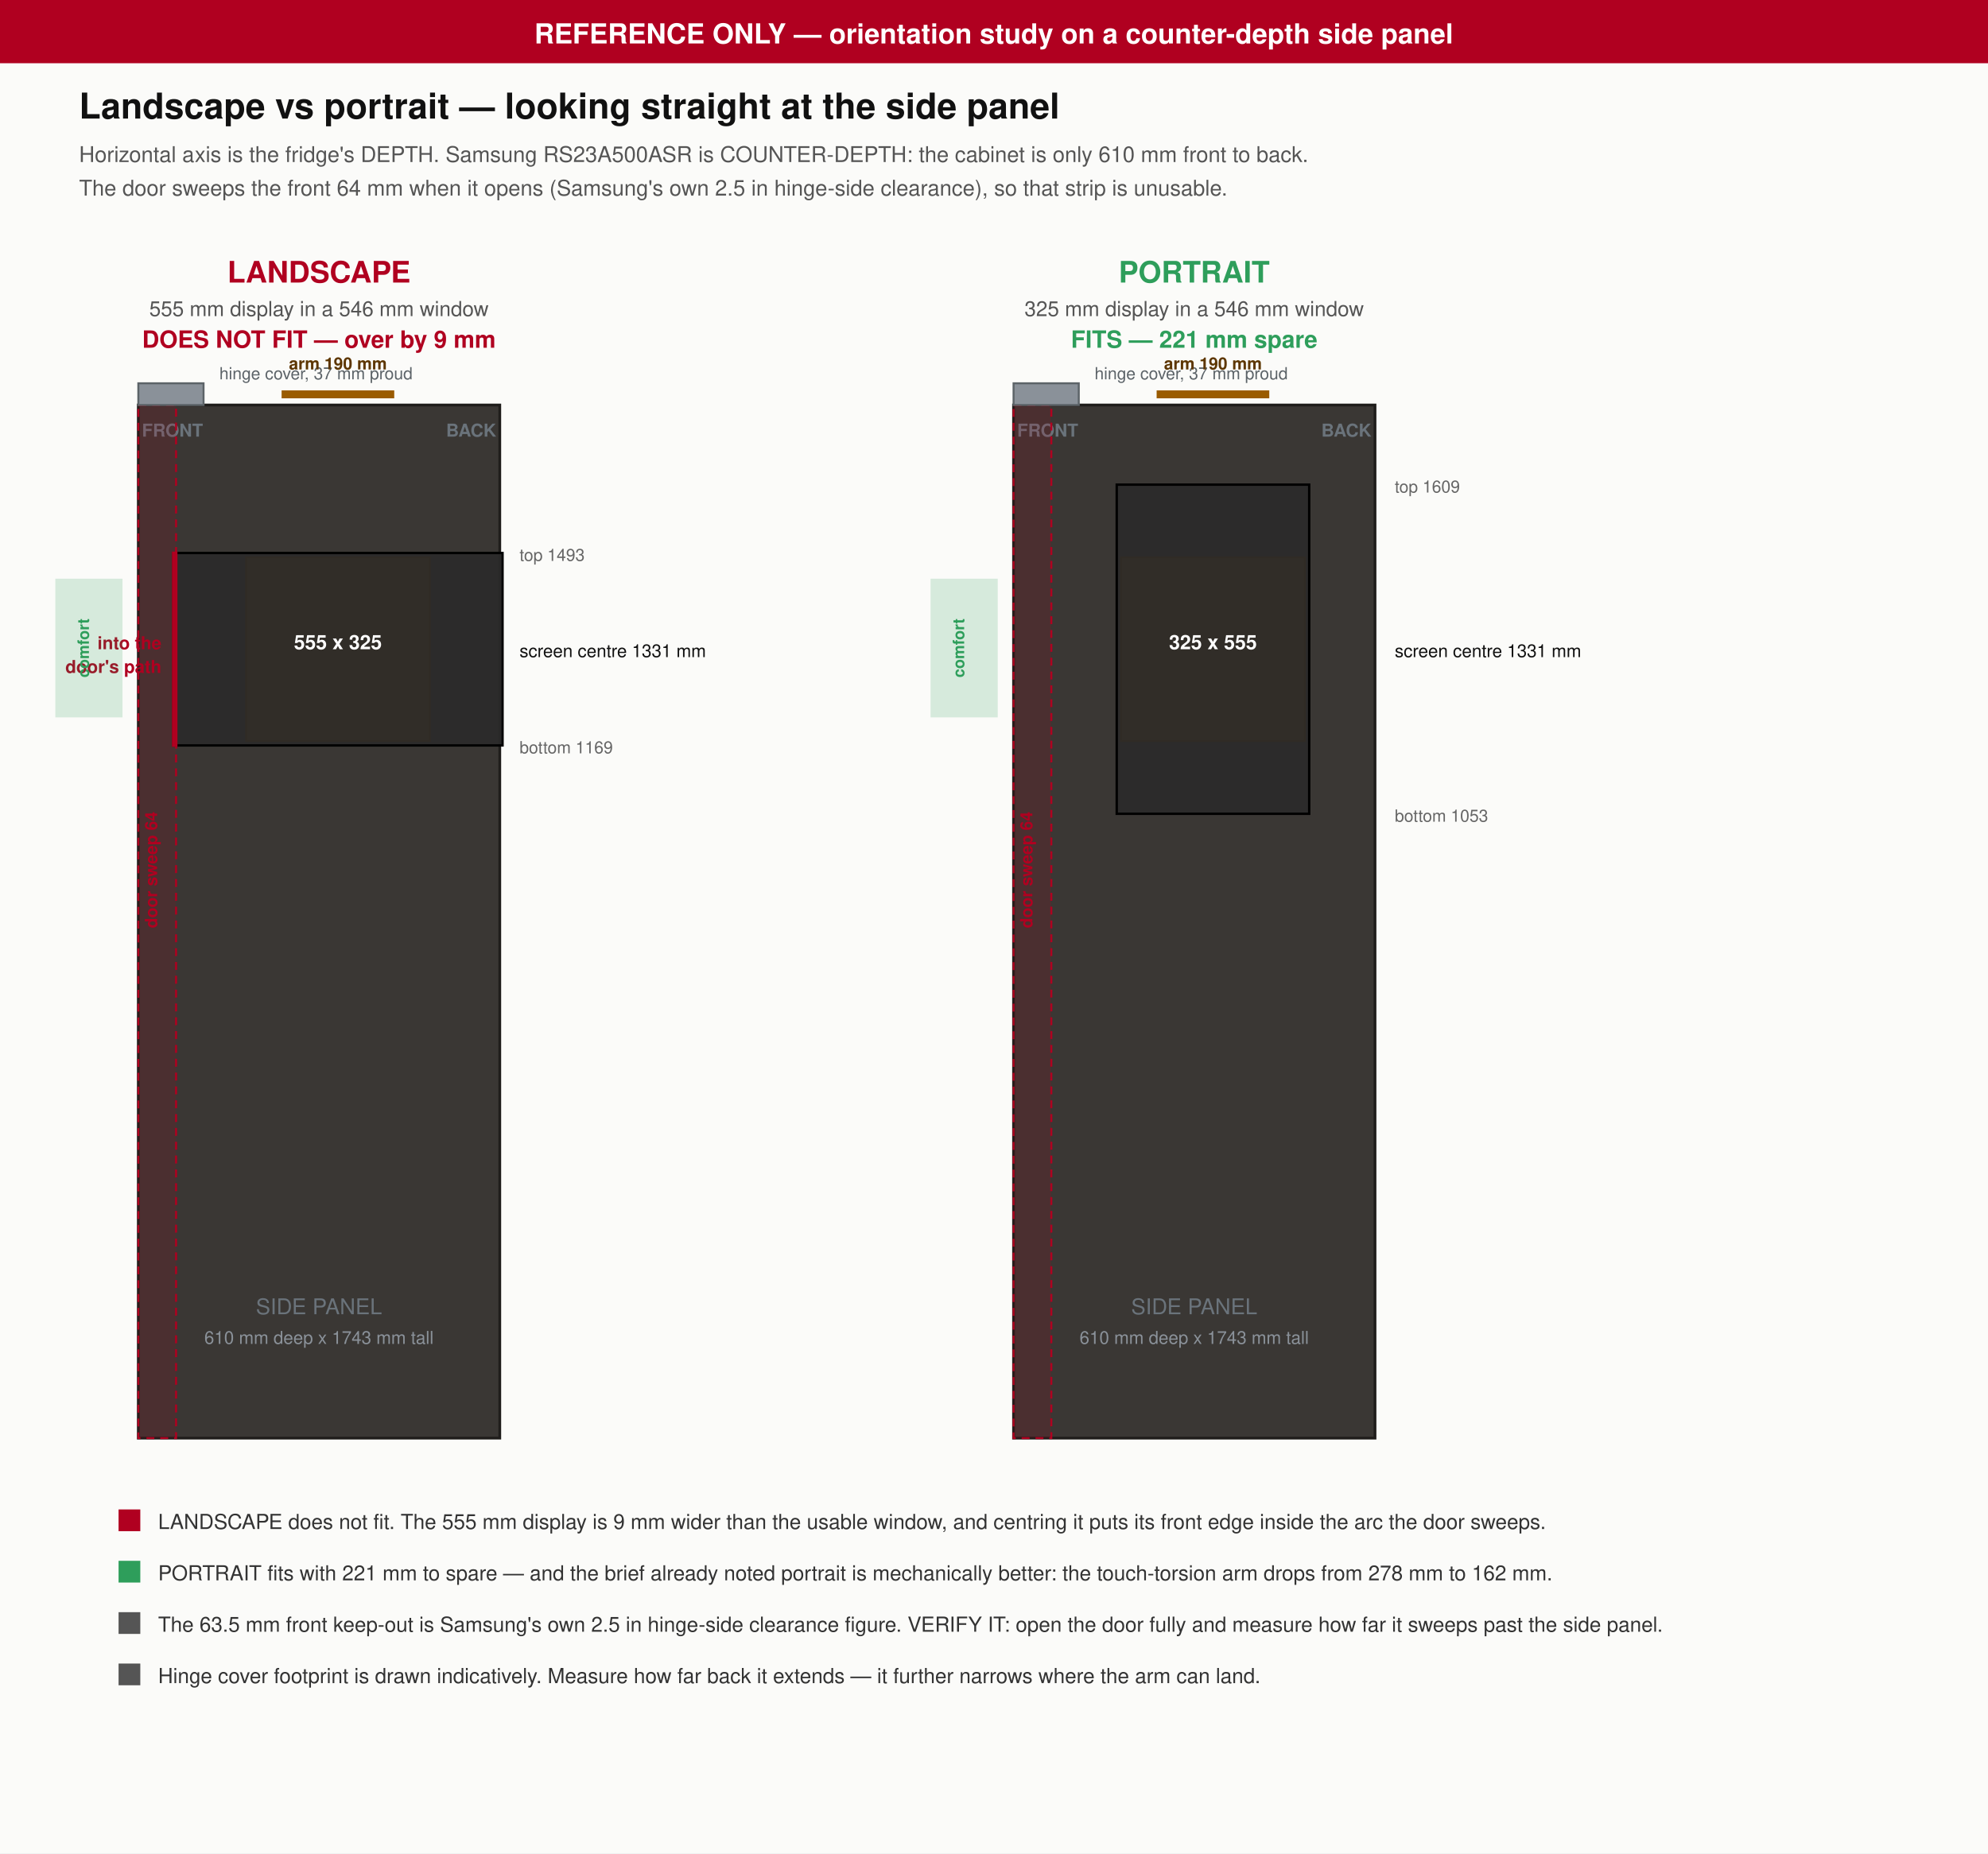
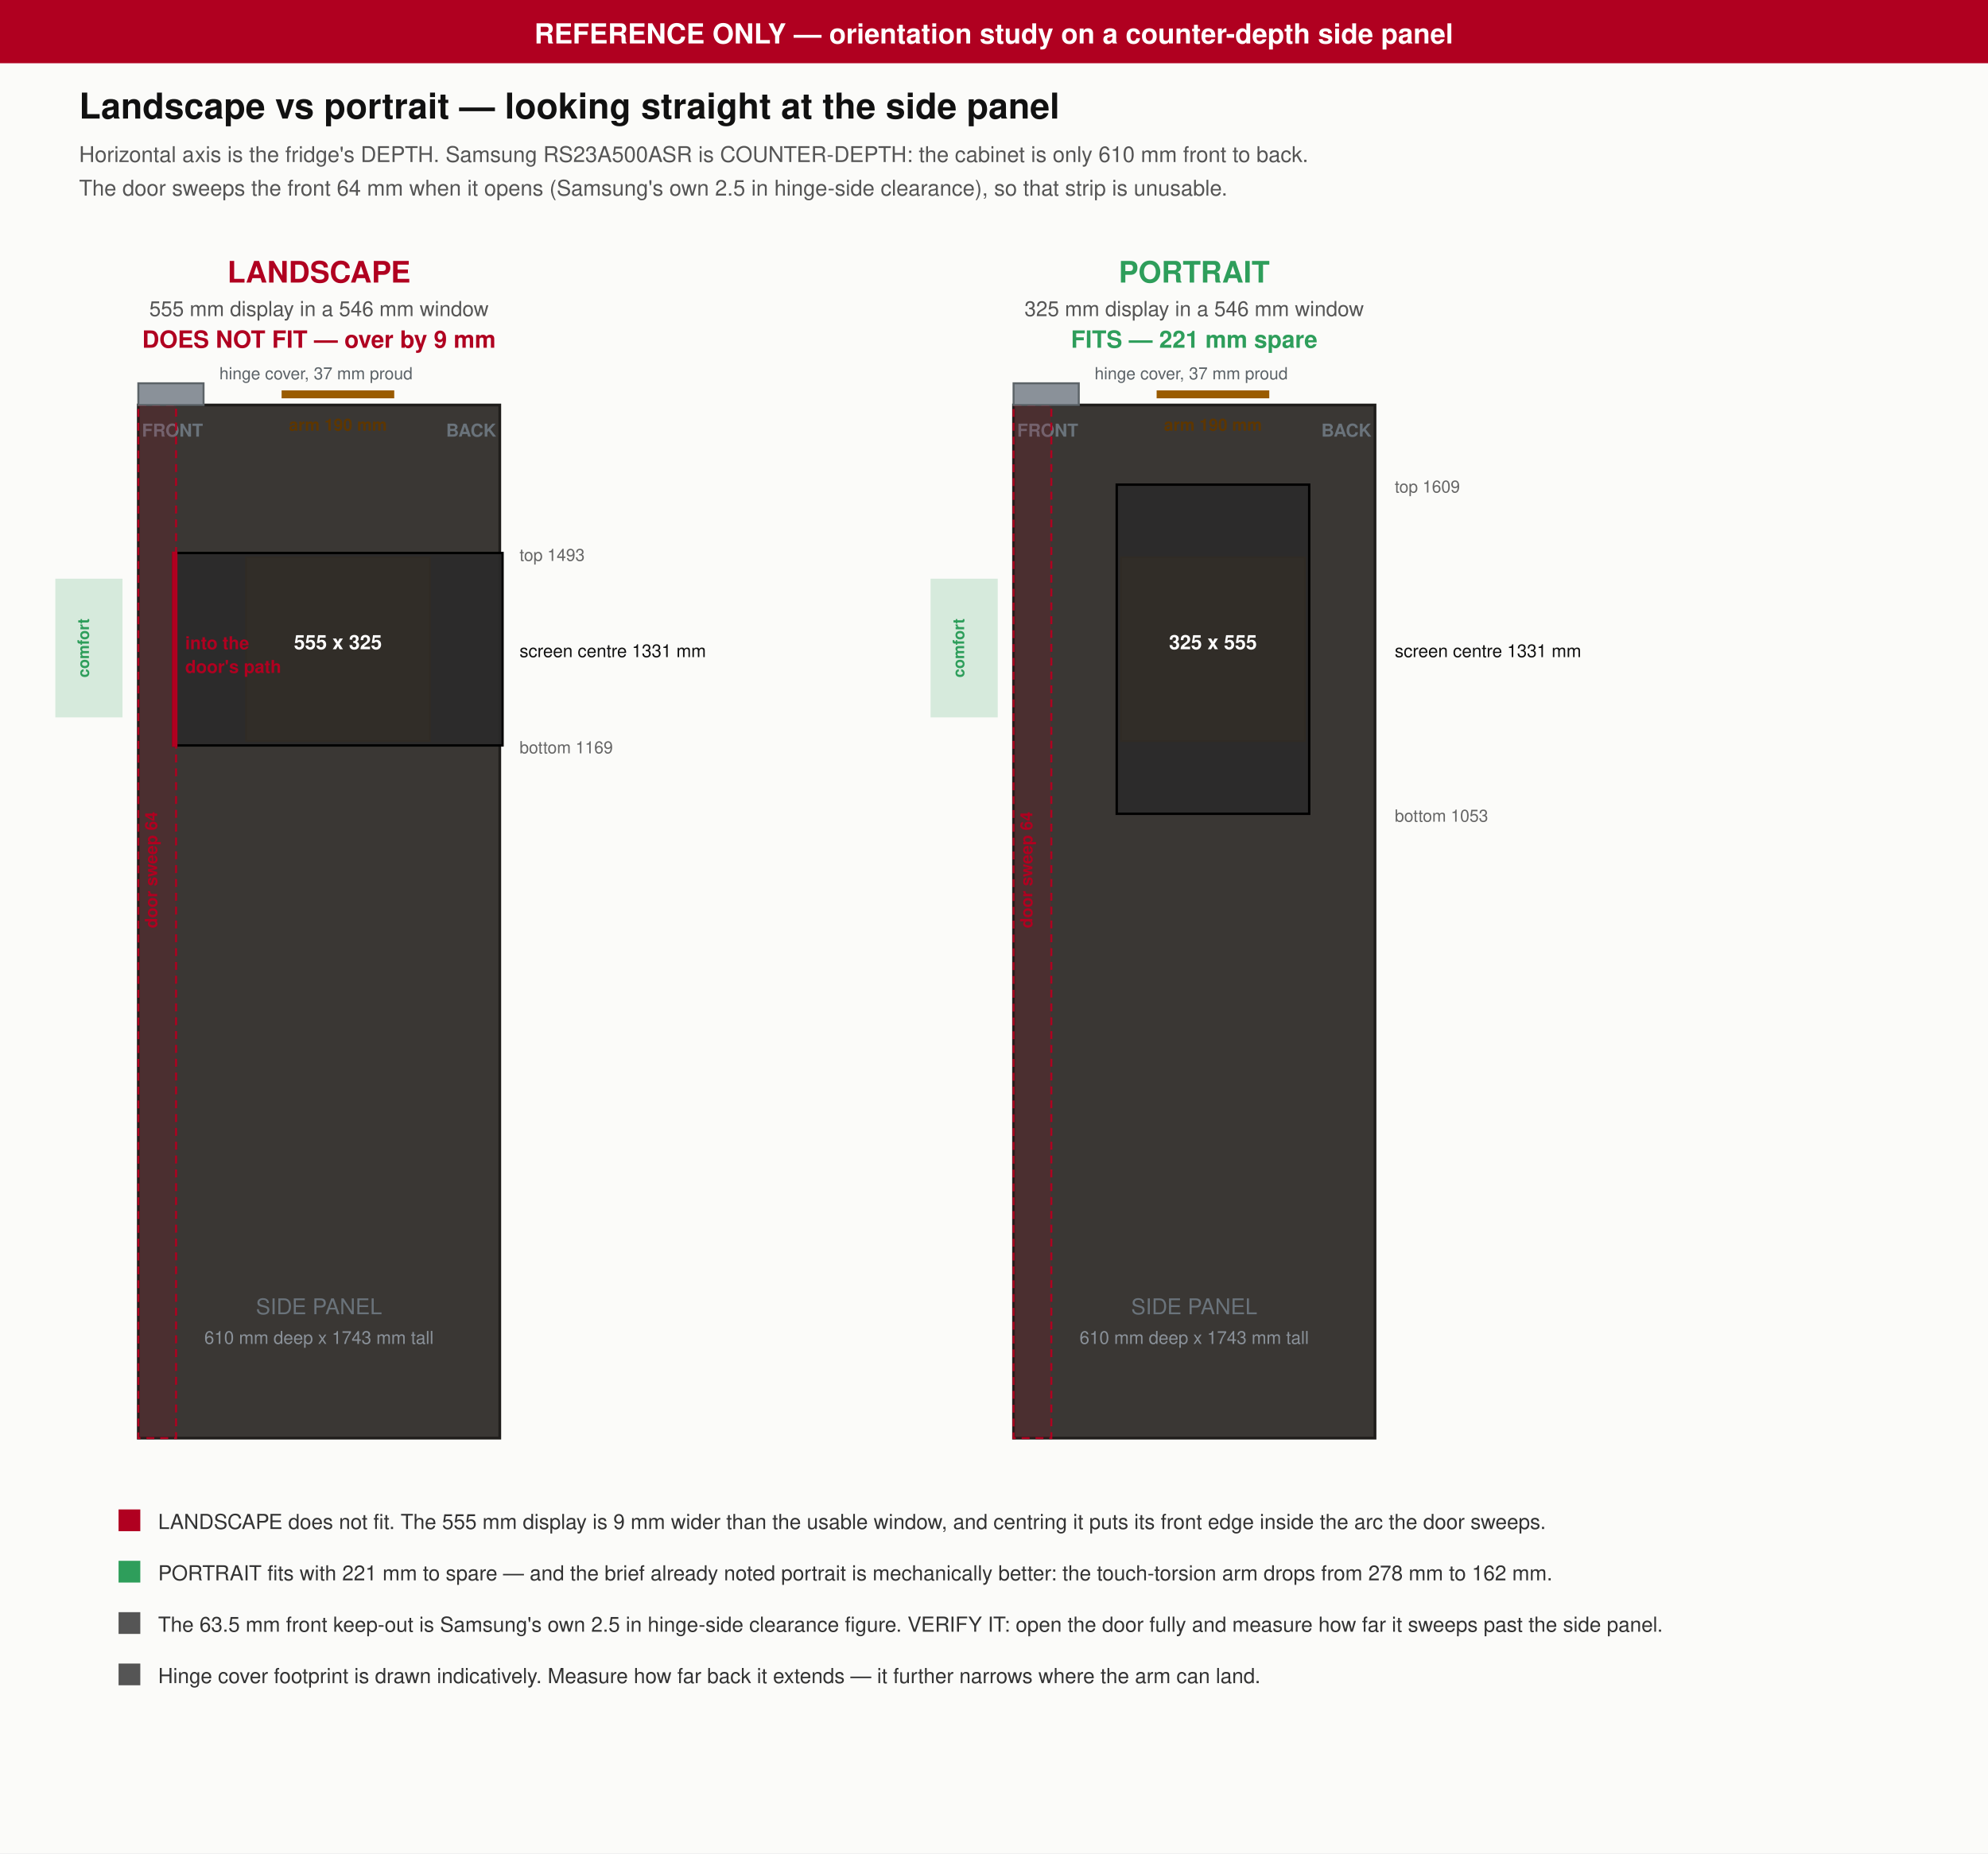
<svg xmlns="http://www.w3.org/2000/svg" width="1006" height="938" viewBox="0 0 1006 938">
  <rect width="1006" height="938" fill="#fbfbf9" />
  <rect x="0" y="0" width="1006" height="32" fill="#b00020" />
  <text x="502.9" y="22.0" font-family="Helvetica,Arial,sans-serif" font-size="14" text-anchor="middle" fill="#fff" font-weight="bold">REFERENCE ONLY — orientation study on a counter-depth side panel</text>
  <text x="40.0" y="60.0" font-family="Helvetica,Arial,sans-serif" font-size="18" text-anchor="start" fill="#111" font-weight="bold">Landscape vs portrait — looking straight at the side panel</text>
  <text x="40.0" y="82.0" font-family="Helvetica,Arial,sans-serif" font-size="11" text-anchor="start" fill="#555" font-weight="normal">Horizontal axis is the fridge's DEPTH. Samsung RS23A500ASR is COUNTER-DEPTH: the cabinet is only 610 mm front to back.</text>
  <text x="40.0" y="99.0" font-family="Helvetica,Arial,sans-serif" font-size="11" text-anchor="start" fill="#555" font-weight="normal">The door sweeps the front 64 mm when it opens (Samsung's own 2.5 in hinge-side clearance), so that strip is unusable.</text>
  <text x="161.4" y="143.0" font-family="Helvetica,Arial,sans-serif" font-size="15" text-anchor="middle" fill="#b00020" font-weight="bold">LANDSCAPE</text>
  <text x="161.4" y="160.0" font-family="Helvetica,Arial,sans-serif" font-size="10.5" text-anchor="middle" fill="#555" font-weight="normal">555 mm display in a 546 mm window</text>
  <text x="161.4" y="176.0" font-family="Helvetica,Arial,sans-serif" font-size="12" text-anchor="middle" fill="#b00020" font-weight="bold">DOES NOT FIT — over by 9 mm</text>
  <rect x="70.0" y="205.0" width="182.9" height="522.9" fill="#3a3734" stroke="#1f1d1b" stroke-width="1.4" />
  <text x="161.4" y="665.2" font-family="Helvetica,Arial,sans-serif" font-size="11" text-anchor="middle" fill="#6a737b" font-weight="normal">SIDE PANEL</text>
  <text x="161.4" y="680.2" font-family="Helvetica,Arial,sans-serif" font-size="9" text-anchor="middle" fill="#8a9199" font-weight="normal">610 mm deep x 1743 mm tall</text>
  <text x="71.8" y="221.0" font-family="Helvetica,Arial,sans-serif" font-size="9" text-anchor="start" fill="#6a737b" font-weight="bold">FRONT</text>
  <text x="251.1" y="221.0" font-family="Helvetica,Arial,sans-serif" font-size="9" text-anchor="end" fill="#6a737b" font-weight="bold">BACK</text>
  <rect x="70.0" y="205.0" width="19.1" height="522.9" fill="#b00020" fill-opacity="0.15" stroke="#b00020" stroke-width="1" stroke-dasharray="4 3" />
  <text x="79.5" y="440.3" font-family="Helvetica,Arial,sans-serif" font-size="8.5" text-anchor="middle" fill="#b00020" font-weight="bold" transform="rotate(-90.0 79.5 440.3)">door sweep 64</text>
  <rect x="70.0" y="194.0" width="33.0" height="11.0" fill="#8a9199" stroke="#5c6368" stroke-width="1" />
  <text x="111.0" y="192.0" font-family="Helvetica,Arial,sans-serif" font-size="8.5" text-anchor="start" fill="#5c6368" font-weight="normal">hinge cover, 37 mm proud</text>
  <rect x="142.5" y="197.6" width="57.0" height="4" fill="#9a5b00" />
-   <text x="171.0" y="187.0" font-family="Helvetica,Arial,sans-serif" font-size="8.5" text-anchor="middle" fill="#5d3600" font-weight="bold">arm 190 mm</text>
+   <text x="171.0" y="218.0" font-family="Helvetica,Arial,sans-serif" font-size="8.5" text-anchor="middle" fill="#5d3600" font-weight="bold">arm 190 mm</text>
  <rect x="124.5" y="282.1" width="93.0" height="93.0" fill="#9a5b00" fill-opacity="0.45" stroke="#5d3600" stroke-width="1" />
  <rect x="87.7" y="279.9" width="166.6" height="97.4" fill="#2b2b2b" fill-opacity="0.88" stroke="#000" stroke-width="1.2" />
  <text x="171.0" y="328.6" font-family="Helvetica,Arial,sans-serif" font-size="10" text-anchor="middle" fill="#fff" font-weight="bold">555 x 325</text>
  <rect x="87.7" y="279.9" width="1.4" height="97.4" fill="#b00020" fill-opacity="0.45" stroke="#b00020" stroke-width="1.4" />
-   <text x="81.7" y="328.6" font-family="Helvetica,Arial,sans-serif" font-size="9" text-anchor="end" fill="#b00020" font-weight="bold">into the</text>
-   <text x="81.7" y="340.6" font-family="Helvetica,Arial,sans-serif" font-size="9" text-anchor="end" fill="#b00020" font-weight="bold">door's path</text>
+   <text x="93.7" y="328.6" font-family="Helvetica,Arial,sans-serif" font-size="9" text-anchor="start" fill="#b00020" font-weight="bold">into the</text>
+   <text x="93.7" y="340.6" font-family="Helvetica,Arial,sans-serif" font-size="9" text-anchor="start" fill="#b00020" font-weight="bold">door's path</text>
  <rect x="28.0" y="292.9" width="34" height="70.2" fill="#2e9e5b" fill-opacity="0.18" />
  <text x="45.0" y="328.0" font-family="Helvetica,Arial,sans-serif" font-size="8" text-anchor="middle" fill="#2e9e5b" font-weight="bold" transform="rotate(-90.0 45.0 328.0)">comfort</text>
  <text x="262.9" y="332.6" font-family="Helvetica,Arial,sans-serif" font-size="9" text-anchor="start" fill="#111" font-weight="normal">screen centre 1331 mm</text>
  <text x="262.9" y="283.9" font-family="Helvetica,Arial,sans-serif" font-size="8.5" text-anchor="start" fill="#666" font-weight="normal">top 1493</text>
  <text x="262.9" y="381.3" font-family="Helvetica,Arial,sans-serif" font-size="8.5" text-anchor="start" fill="#666" font-weight="normal">bottom 1169</text>
  <text x="604.3" y="143.0" font-family="Helvetica,Arial,sans-serif" font-size="15" text-anchor="middle" fill="#2e9e5b" font-weight="bold">PORTRAIT</text>
  <text x="604.3" y="160.0" font-family="Helvetica,Arial,sans-serif" font-size="10.5" text-anchor="middle" fill="#555" font-weight="normal">325 mm display in a 546 mm window</text>
  <text x="604.3" y="176.0" font-family="Helvetica,Arial,sans-serif" font-size="12" text-anchor="middle" fill="#2e9e5b" font-weight="bold">FITS — 221 mm spare</text>
  <rect x="512.9" y="205.0" width="182.9" height="522.9" fill="#3a3734" stroke="#1f1d1b" stroke-width="1.4" />
  <text x="604.3" y="665.2" font-family="Helvetica,Arial,sans-serif" font-size="11" text-anchor="middle" fill="#6a737b" font-weight="normal">SIDE PANEL</text>
  <text x="604.3" y="680.2" font-family="Helvetica,Arial,sans-serif" font-size="9" text-anchor="middle" fill="#8a9199" font-weight="normal">610 mm deep x 1743 mm tall</text>
  <text x="514.7" y="221.0" font-family="Helvetica,Arial,sans-serif" font-size="9" text-anchor="start" fill="#6a737b" font-weight="bold">FRONT</text>
  <text x="694.0" y="221.0" font-family="Helvetica,Arial,sans-serif" font-size="9" text-anchor="end" fill="#6a737b" font-weight="bold">BACK</text>
  <rect x="512.9" y="205.0" width="19.1" height="522.9" fill="#b00020" fill-opacity="0.15" stroke="#b00020" stroke-width="1" stroke-dasharray="4 3" />
  <text x="522.4" y="440.3" font-family="Helvetica,Arial,sans-serif" font-size="8.5" text-anchor="middle" fill="#b00020" font-weight="bold" transform="rotate(-90.0 522.4 440.3)">door sweep 64</text>
  <rect x="512.9" y="194.0" width="33.0" height="11.0" fill="#8a9199" stroke="#5c6368" stroke-width="1" />
  <text x="553.9" y="192.0" font-family="Helvetica,Arial,sans-serif" font-size="8.5" text-anchor="start" fill="#5c6368" font-weight="normal">hinge cover, 37 mm proud</text>
  <rect x="585.3" y="197.6" width="57.0" height="4" fill="#9a5b00" />
-   <text x="613.8" y="187.0" font-family="Helvetica,Arial,sans-serif" font-size="8.5" text-anchor="middle" fill="#5d3600" font-weight="bold">arm 190 mm</text>
+   <text x="613.8" y="218.0" font-family="Helvetica,Arial,sans-serif" font-size="8.5" text-anchor="middle" fill="#5d3600" font-weight="bold">arm 190 mm</text>
  <rect x="567.3" y="282.1" width="93.0" height="93.0" fill="#9a5b00" fill-opacity="0.45" stroke="#5d3600" stroke-width="1" />
  <rect x="565.1" y="245.3" width="97.4" height="166.6" fill="#2b2b2b" fill-opacity="0.88" stroke="#000" stroke-width="1.2" />
  <text x="613.8" y="328.6" font-family="Helvetica,Arial,sans-serif" font-size="10" text-anchor="middle" fill="#fff" font-weight="bold">325 x 555</text>
  <rect x="470.9" y="292.9" width="34" height="70.2" fill="#2e9e5b" fill-opacity="0.18" />
  <text x="487.9" y="328.0" font-family="Helvetica,Arial,sans-serif" font-size="8" text-anchor="middle" fill="#2e9e5b" font-weight="bold" transform="rotate(-90.0 487.9 328.0)">comfort</text>
  <text x="705.8" y="332.6" font-family="Helvetica,Arial,sans-serif" font-size="9" text-anchor="start" fill="#111" font-weight="normal">screen centre 1331 mm</text>
  <text x="705.8" y="249.3" font-family="Helvetica,Arial,sans-serif" font-size="8.5" text-anchor="start" fill="#666" font-weight="normal">top 1609</text>
  <text x="705.8" y="415.9" font-family="Helvetica,Arial,sans-serif" font-size="8.5" text-anchor="start" fill="#666" font-weight="normal">bottom 1053</text>
  <rect x="60" y="764" width="11" height="11" fill="#b00020" />
  <text x="80.0" y="773.9" font-family="Helvetica,Arial,sans-serif" font-size="10.5" text-anchor="start" fill="#333" font-weight="normal">LANDSCAPE does not fit. The 555 mm display is 9 mm wider than the usable window, and centring it puts its front edge inside the arc the door sweeps.</text>
  <rect x="60" y="790" width="11" height="11" fill="#2e9e5b" />
  <text x="80.0" y="799.9" font-family="Helvetica,Arial,sans-serif" font-size="10.5" text-anchor="start" fill="#333" font-weight="normal">PORTRAIT fits with 221 mm to spare — and the brief already noted portrait is mechanically better: the touch-torsion arm drops from 278 mm to 162 mm.</text>
  <rect x="60" y="816" width="11" height="11" fill="#555" />
  <text x="80.0" y="825.9" font-family="Helvetica,Arial,sans-serif" font-size="10.5" text-anchor="start" fill="#333" font-weight="normal">The 63.5 mm front keep-out is Samsung's own 2.5 in hinge-side clearance figure. VERIFY IT: open the door fully and measure how far it sweeps past the side panel.</text>
  <rect x="60" y="842" width="11" height="11" fill="#555" />
  <text x="80.0" y="851.9" font-family="Helvetica,Arial,sans-serif" font-size="10.5" text-anchor="start" fill="#333" font-weight="normal">Hinge cover footprint is drawn indicatively. Measure how far back it extends — it further narrows where the arm can land.</text>
</svg>
